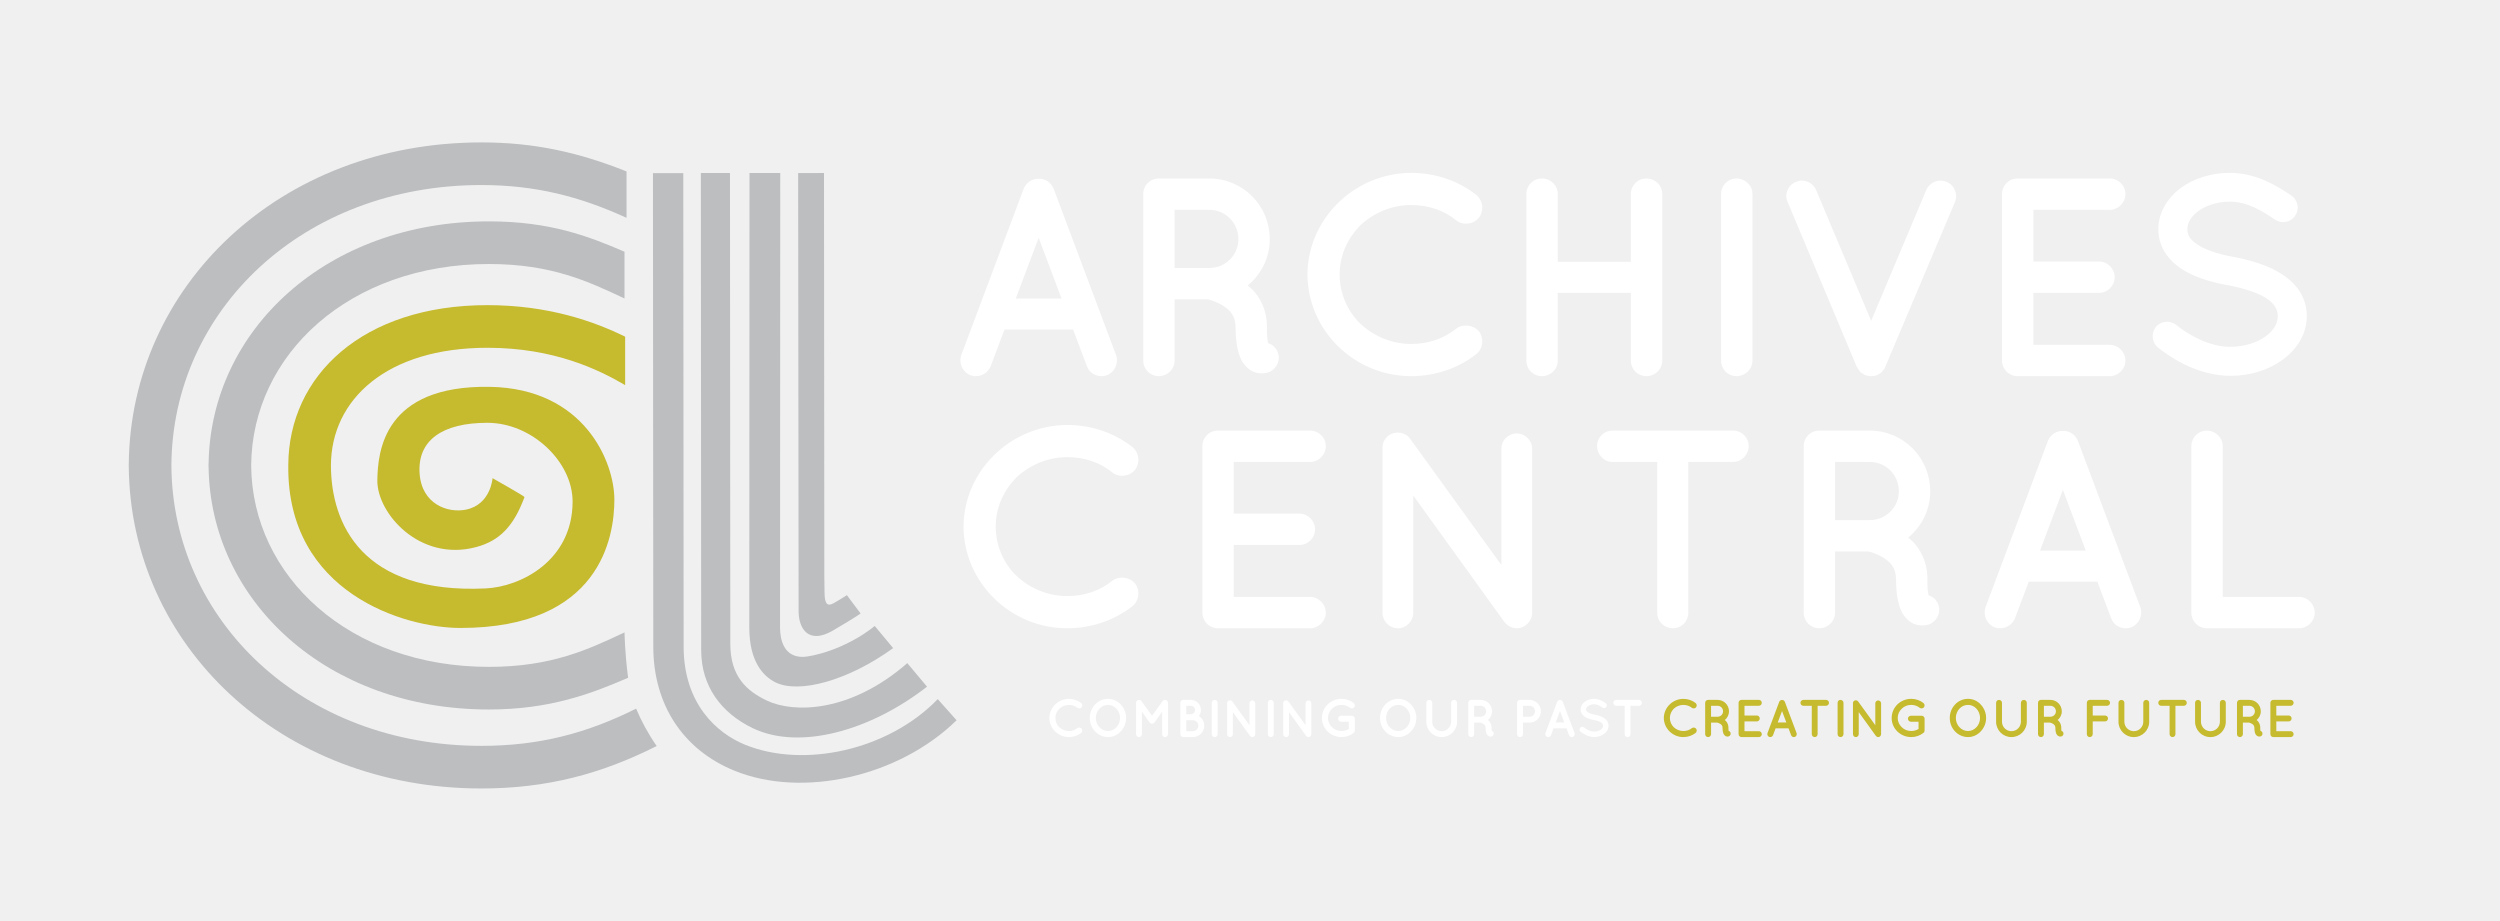
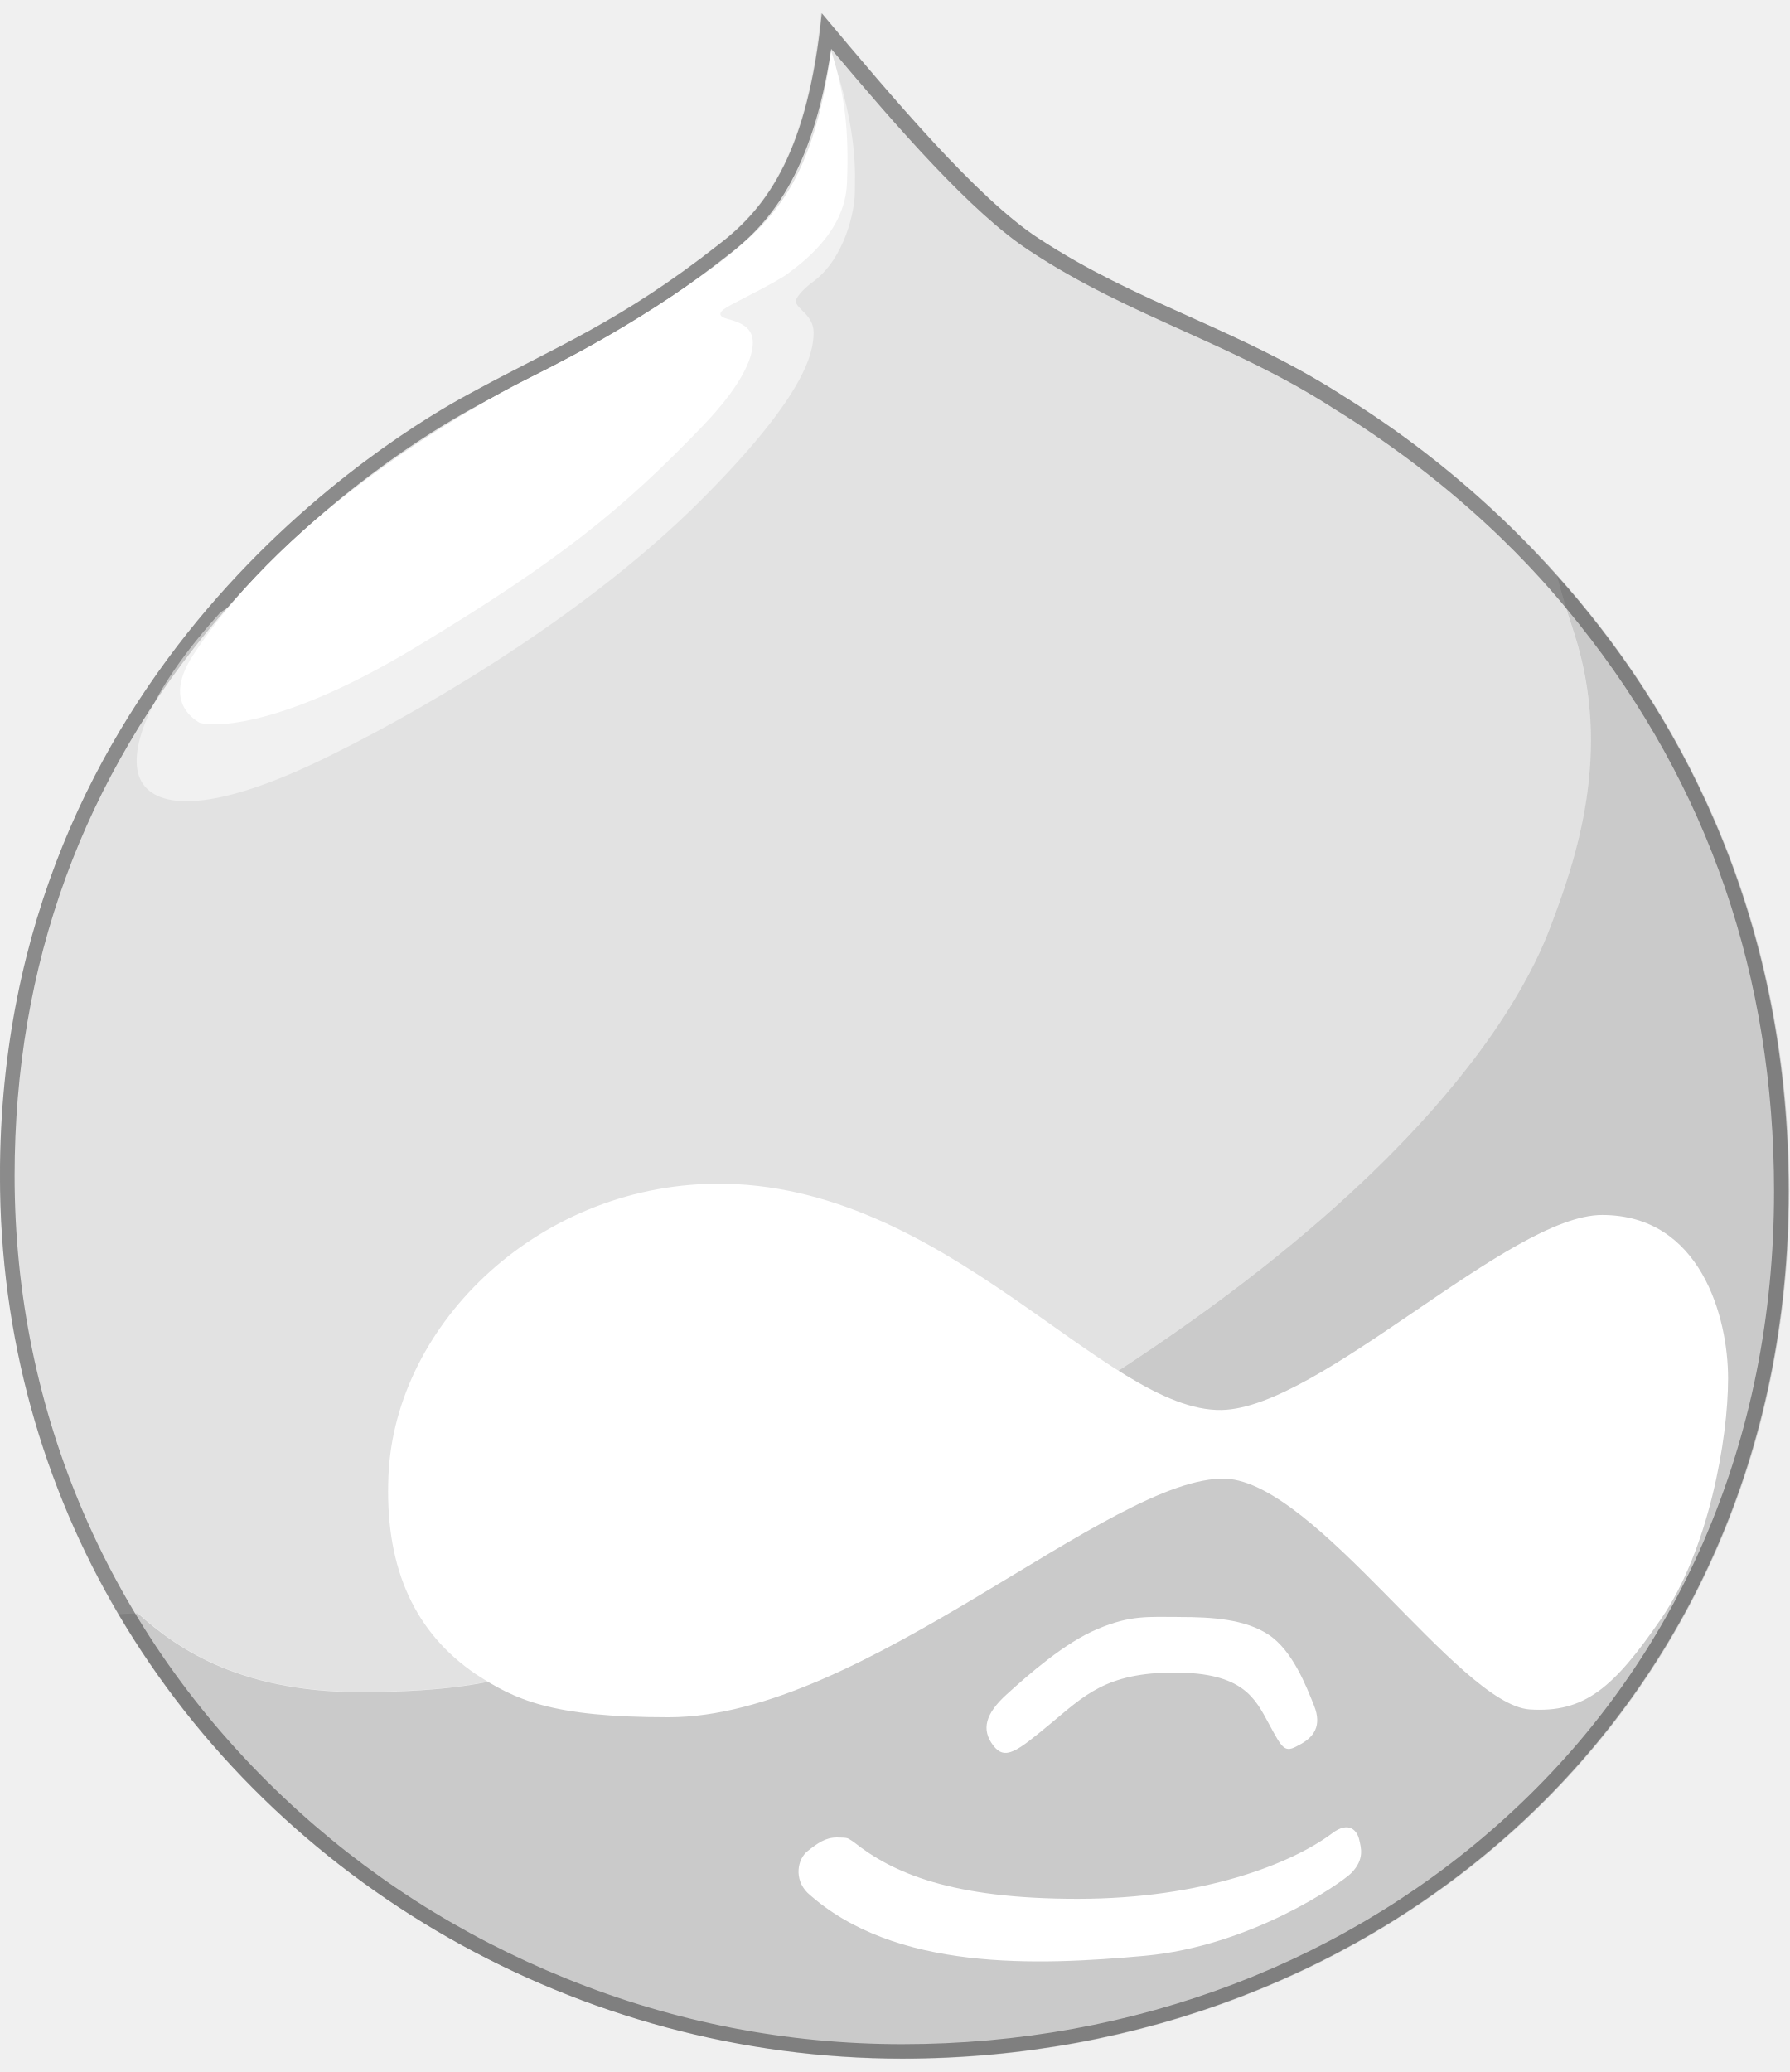
- <svg xmlns="http://www.w3.org/2000/svg" version="1.1" id="Layer_1" x="0px" y="0px" width="505px" height="186px" viewBox="0 0 505 186" enable-background="new 0 0 505 186" xml:space="preserve">
-   <path fill="#BCBEC0" d="M128.494,143.143c-9.995,4.998-19.62,7.518-31.249,7.518c-36.156,0-62.443-25.383-62.622-56.641  c0.179-31.257,26.466-56.641,62.622-56.641c10.812,0,19.851,2.287,29.317,6.623v-9.373c-9.645-3.848-18.616-5.863-29.317-5.863  c-40.8,0-70.887,29.092-71.235,64.968h-0.008c0,0.097,0.003,0.189,0.004,0.285c0,0.095-0.004,0.188-0.004,0.285h0.008  c0.349,35.877,30.436,64.969,71.235,64.969c13.076,0,24.146-2.887,35.404-8.578C130.905,148.184,129.546,145.635,128.494,143.143" />
-   <path fill="#BCBEC0" d="M126.151,127.743c-7.275,3.423-14.716,6.964-27.396,6.964c-28.103,0-47.838-18.229-48.018-40.688  C50.917,71.56,70.654,53.33,98.756,53.33c12.68,0,20.12,3.541,27.396,6.965v-9.448c-7.335-3.157-15.09-6.13-27.396-6.13  c-32.748,0-56.28,21.951-56.623,49.039h-0.017c0,0.088,0.009,0.176,0.009,0.264s-0.009,0.174-0.009,0.263h0.017  c0.343,27.087,23.875,49.038,56.623,49.038c12.377,0,20.769-3.233,28.125-6.411C126.225,132.081,126.151,127.743,126.151,127.743" />
-   <path fill="#FFFFFF" d="M331.654,141.969c0-0.332-0.268-0.59-0.59-0.59h-4.583c-0.333,0-0.59,0.258-0.59,0.59  c0,0.322,0.257,0.602,0.59,0.602h1.696v5.73c0,0.332,0.268,0.59,0.59,0.59c0.333,0,0.59-0.258,0.59-0.59v-5.73h1.707  C331.387,142.568,331.654,142.291,331.654,141.969 M319.271,147.807L319.271,147.807c0.611,0.482,1.588,1.062,2.747,1.073  c0.763,0,1.461-0.228,1.985-0.612c0.535-0.387,0.923-0.977,0.923-1.662c0-0.334-0.098-0.654-0.258-0.912  c-0.245-0.397-0.633-0.676-1.072-0.892c-0.43-0.204-0.935-0.343-1.479-0.45h-0.022c-0.579-0.106-1.062-0.278-1.342-0.473  c-0.141-0.097-0.235-0.193-0.288-0.277c-0.056-0.086-0.075-0.172-0.075-0.302c0-0.226,0.119-0.461,0.407-0.676  c0.29-0.215,0.719-0.364,1.201-0.364c0.653,0,1.181,0.322,1.729,0.687c0.256,0.173,0.6,0.097,0.761-0.16  c0.172-0.247,0.097-0.59-0.149-0.763c-0.548-0.354-1.31-0.857-2.34-0.857c-0.696,0-1.352,0.204-1.855,0.566  c-0.494,0.367-0.857,0.925-0.857,1.567c0,0.322,0.085,0.622,0.245,0.88c0.236,0.375,0.592,0.645,0.999,0.838  c0.406,0.192,0.88,0.321,1.383,0.418h0.022c0.634,0.119,1.159,0.301,1.471,0.506c0.159,0.106,0.257,0.214,0.322,0.32  c0.062,0.107,0.096,0.203,0.096,0.344c0,0.269-0.14,0.537-0.462,0.771c-0.322,0.236-0.805,0.396-1.342,0.396  c-0.762,0.012-1.576-0.438-2.049-0.825c-0.235-0.193-0.59-0.161-0.784,0.075C319.002,147.259,319.035,147.613,319.271,147.807   M314.248,145.939l0.87-2.309l0.868,2.309H314.248z M316.953,148.516c0.088,0.235,0.312,0.375,0.548,0.375  c0.073,0,0.149-0.011,0.203-0.033c0.312-0.117,0.46-0.461,0.355-0.771l-2.373-6.319c-0.097-0.236-0.321-0.388-0.568-0.377  c-0.235-0.011-0.473,0.141-0.567,0.377l-2.373,6.319c-0.107,0.312,0.044,0.653,0.354,0.771c0.065,0.022,0.129,0.033,0.203,0.033  c0.236,0,0.461-0.14,0.559-0.375l0.526-1.396h2.606L316.953,148.516z M307.64,142.568h1.319c0.623,0,1.105,0.496,1.114,1.117  c-0.009,0.602-0.491,1.096-1.114,1.096h-1.319V142.568z M311.267,143.686c0-1.275-1.029-2.307-2.308-2.307h-1.909h-0.013  c-0.321,0-0.59,0.258-0.59,0.59v6.332c0,0.322,0.269,0.59,0.59,0.59c0.333,0,0.603-0.268,0.603-0.59v-2.33h1.319  C310.237,145.971,311.267,144.941,311.267,143.686 M299.099,144.781h-1.319v-2.213h1.319c0.611,0,1.105,0.496,1.105,1.117  C300.204,144.287,299.71,144.781,299.099,144.781 M301.33,147.634c-0.021-0.104-0.054-0.311-0.041-0.633  c0-0.45-0.141-0.847-0.355-1.158c-0.105-0.161-0.233-0.288-0.376-0.397c0.515-0.428,0.839-1.051,0.839-1.76  c0-1.275-1.02-2.307-2.298-2.307h-1.909h-0.012c-0.331,0-0.59,0.258-0.59,0.59v6.332c0,0.322,0.259,0.59,0.59,0.59  c0.333,0,0.602-0.268,0.602-0.59v-2.33h1.268c0.096,0.023,0.375,0.107,0.599,0.258c0.131,0.088,0.259,0.192,0.323,0.312  c0.075,0.118,0.118,0.258,0.129,0.461c0,0.591,0.074,0.979,0.225,1.288c0.088,0.151,0.205,0.29,0.345,0.375  c0.149,0.099,0.312,0.119,0.419,0.119h0.011c0.107,0,0.194-0.021,0.235-0.032c0.311-0.107,0.482-0.439,0.376-0.751  C301.641,147.816,301.503,147.688,301.33,147.634 M294.325,145.789v-3.82c0-0.332-0.26-0.59-0.594-0.59c-0.331,0-0.6,0.258-0.6,0.59  v3.82c0,1.052-0.847,1.91-1.91,1.91c-1.052,0-1.909-0.858-1.909-1.91v-3.82c0-0.332-0.279-0.59-0.601-0.59  c-0.334,0-0.59,0.258-0.59,0.59v3.82c0,1.706,1.371,3.102,3.1,3.102C292.939,148.891,294.325,147.495,294.325,145.789   M284.151,146.895c-0.449,0.482-1.052,0.772-1.693,0.772c-0.688,0-1.288-0.29-1.739-0.772c-0.45-0.461-0.729-1.138-0.729-1.865  c0-0.73,0.279-1.406,0.729-1.881c0.451-0.481,1.052-0.76,1.739-0.76c0.643,0,1.244,0.277,1.693,0.76  c0.44,0.475,0.73,1.149,0.73,1.881C284.882,145.757,284.592,146.434,284.151,146.895 M282.457,141.165  c-1.03,0-1.976,0.438-2.629,1.146c-0.665,0.709-1.062,1.653-1.062,2.717c0,1.062,0.397,2.017,1.062,2.716  c0.653,0.696,1.599,1.147,2.629,1.147c0.984,0,1.931-0.451,2.563-1.147c0.664-0.699,1.084-1.653,1.084-2.716  s-0.42-2.008-1.084-2.717C284.388,141.604,283.442,141.165,282.457,141.165 M270.986,148.891c0.912,0,1.761-0.312,2.438-0.836  c0.104-0.076,0.171-0.162,0.203-0.258v-0.012c0.012-0.021,0.012-0.032,0.021-0.055c0.013-0.063,0.034-0.106,0.034-0.182v-2.372  c0-0.343-0.281-0.601-0.624-0.601h-0.009h-0.012h-2.113c-0.334,0-0.613,0.258-0.613,0.601c0,0.333,0.279,0.611,0.613,0.611h1.535  v1.47c-0.431,0.247-0.937,0.408-1.473,0.408c-0.771,0-1.447-0.29-1.931-0.782c-0.505-0.483-0.806-1.138-0.806-1.847  c0-0.73,0.301-1.385,0.806-1.866c0.482-0.494,1.159-0.782,1.931-0.782c0.645,0,1.233,0.223,1.695,0.578  c0.269,0.215,0.665,0.16,0.869-0.097c0.204-0.269,0.161-0.665-0.117-0.869c-0.667-0.526-1.535-0.837-2.447-0.837  c-2.178,0-3.959,1.716-3.959,3.873C267.027,147.184,268.809,148.891,270.986,148.891 M260.375,143.848l3.433,4.764  c0.011,0.021,0.033,0.043,0.054,0.064c0.107,0.129,0.269,0.215,0.44,0.215c0.321,0,0.59-0.268,0.59-0.59v-6.234  c0-0.312-0.269-0.58-0.59-0.58s-0.579,0.27-0.579,0.58v4.42l-3.467-4.795c-0.184-0.258-0.547-0.312-0.815-0.129  c-0.16,0.117-0.247,0.312-0.234,0.492v0.012v6.234c0,0.322,0.257,0.59,0.59,0.59c0.311,0,0.58-0.268,0.58-0.59L260.375,143.848  L260.375,143.848z M256.104,148.301L256.104,148.301c0,0.332,0.257,0.59,0.59,0.59c0.321,0,0.604-0.258,0.604-0.59v-6.332  c0-0.332-0.281-0.59-0.604-0.59c-0.333,0-0.59,0.258-0.59,0.59V148.301z M249.043,143.848l3.434,4.764  c0.012,0.021,0.031,0.043,0.056,0.064c0.105,0.129,0.268,0.215,0.438,0.215c0.322,0,0.59-0.268,0.59-0.59v-6.234  c0-0.312-0.268-0.58-0.59-0.58s-0.58,0.27-0.58,0.58v4.42l-3.465-4.795c-0.183-0.258-0.549-0.312-0.816-0.129  c-0.159,0.117-0.246,0.312-0.235,0.492v0.012v6.234c0,0.322,0.258,0.59,0.592,0.59c0.311,0,0.578-0.268,0.578-0.59L249.043,143.848  L249.043,143.848z M244.771,148.301L244.771,148.301c0,0.332,0.259,0.59,0.59,0.59c0.322,0,0.604-0.258,0.604-0.59v-6.332  c0-0.332-0.281-0.59-0.604-0.59c-0.331,0-0.59,0.258-0.59,0.59V148.301z M239.623,145.479h1.341c0.61,0.011,1.104,0.492,1.104,1.105  c0,0.623-0.493,1.104-1.104,1.115h-1.341V145.479z M239.623,142.568h0.922c0.473,0,0.849,0.377,0.849,0.85s-0.376,0.869-0.849,0.869  h-0.922V142.568z M239.021,148.891c0.013,0,0.013-0.011,0.032-0.011c0,0,0,0.011,0.011,0.011h1.899c1.267,0,2.296-1.029,2.296-2.307  c0-0.816-0.439-1.535-1.083-1.941c0.257-0.345,0.407-0.764,0.407-1.225c0-1.127-0.912-2.039-2.039-2.039h-1.48h-0.011h-0.032  c-0.321,0-0.591,0.258-0.591,0.59v6.332C238.431,148.623,238.699,148.891,239.021,148.891 M235.34,141.379L235.34,141.379h-0.01  c-0.193,0-0.364,0.086-0.482,0.247l-2.135,2.962l-2.136-2.962c-0.106-0.161-0.301-0.247-0.473-0.247h-0.033  c-0.321,0-0.59,0.27-0.59,0.59v6.332c0,0.322,0.269,0.59,0.59,0.59c0.334,0,0.603-0.268,0.603-0.59v-4.519l1.535,2.146  c0.117,0.161,0.299,0.247,0.493,0.247h0.012h0.01c0.193,0,0.364-0.086,0.482-0.247l1.545-2.146v4.519c0,0.322,0.257,0.59,0.589,0.59  c0.322,0,0.603-0.268,0.603-0.59v-6.332C235.942,141.646,235.662,141.391,235.34,141.379 M225.523,146.895  c-0.451,0.482-1.052,0.772-1.695,0.772c-0.687,0-1.287-0.29-1.738-0.772c-0.45-0.461-0.729-1.138-0.729-1.865  c0-0.73,0.279-1.406,0.729-1.881c0.451-0.481,1.052-0.76,1.738-0.76c0.644,0,1.245,0.277,1.695,0.76  c0.44,0.475,0.729,1.149,0.729,1.881C226.253,145.757,225.964,146.434,225.523,146.895 M223.827,141.165  c-1.03,0-1.975,0.438-2.628,1.146c-0.666,0.709-1.062,1.653-1.062,2.717c0,1.062,0.396,2.017,1.062,2.716  c0.654,0.696,1.599,1.147,2.628,1.147c0.987,0,1.932-0.451,2.564-1.147c0.666-0.699,1.084-1.653,1.084-2.716  s-0.418-2.008-1.084-2.717C225.759,141.604,224.815,141.165,223.827,141.165 M215.909,148.891c0.943,0,1.802-0.312,2.479-0.836  c0.258-0.203,0.3-0.591,0.107-0.859c-0.215-0.258-0.611-0.301-0.858-0.117c-0.482,0.387-1.062,0.59-1.727,0.59  c-0.74,0-1.428-0.301-1.933-0.771c-0.481-0.475-0.783-1.139-0.783-1.866c0-0.73,0.302-1.374,0.783-1.867  c0.505-0.474,1.192-0.772,1.933-0.772c0.666,0,1.255,0.203,1.727,0.59c0.248,0.193,0.644,0.149,0.858-0.119  c0.192-0.268,0.15-0.644-0.107-0.856c-0.676-0.526-1.535-0.837-2.479-0.837c-2.146,0.011-3.928,1.738-3.938,3.863  C211.982,147.163,213.763,148.891,215.909,148.891" />
-   <path fill="#C6BA2F" d="M459.214,148.891l0.009-0.011c0,0,0,0.011,0.021,0.011h3.478c0.312,0,0.59-0.268,0.59-0.59  c0-0.334-0.277-0.602-0.59-0.602h-2.907v-1.975h2.5c0.322,0,0.59-0.269,0.59-0.602c0-0.312-0.268-0.59-0.59-0.59h-2.5v-1.965h2.907  c0.312,0,0.59-0.269,0.59-0.602c0-0.332-0.277-0.59-0.59-0.59h-3.478h-0.021h-0.009c-0.334,0-0.594,0.258-0.594,0.59v6.332  C458.62,148.623,458.88,148.891,459.214,148.891 M454.383,144.781h-1.319v-2.213h1.319c0.612,0,1.105,0.496,1.105,1.117  C455.489,144.287,454.995,144.781,454.383,144.781 M456.615,147.634c-0.021-0.104-0.054-0.311-0.042-0.633  c0-0.45-0.14-0.847-0.354-1.158c-0.107-0.161-0.236-0.288-0.375-0.397c0.515-0.428,0.837-1.051,0.837-1.76  c0-1.275-1.021-2.307-2.298-2.307h-1.909h-0.01c-0.334,0-0.592,0.258-0.592,0.59v6.332c0,0.322,0.258,0.59,0.592,0.59  c0.332,0,0.6-0.268,0.6-0.59v-2.33h1.267c0.098,0.023,0.375,0.107,0.603,0.258c0.128,0.088,0.257,0.192,0.321,0.312  c0.074,0.118,0.116,0.258,0.129,0.461c0,0.591,0.074,0.979,0.225,1.288c0.087,0.151,0.205,0.29,0.345,0.375  c0.148,0.099,0.312,0.119,0.417,0.119h0.012c0.106,0,0.193-0.021,0.235-0.032c0.312-0.107,0.483-0.439,0.376-0.751  C456.928,147.816,456.787,147.688,456.615,147.634 M449.609,145.789v-3.82c0-0.332-0.259-0.59-0.59-0.59  c-0.334,0-0.602,0.258-0.602,0.59v3.82c0,1.052-0.849,1.91-1.91,1.91c-1.05,0-1.91-0.858-1.91-1.91v-3.82  c0-0.332-0.278-0.59-0.602-0.59c-0.332,0-0.59,0.258-0.59,0.59v3.82c0,1.706,1.374,3.102,3.102,3.102  C448.225,148.891,449.609,147.495,449.609,145.789 M441.733,141.969c0-0.332-0.268-0.59-0.591-0.59h-4.582  c-0.332,0-0.59,0.258-0.59,0.59c0,0.322,0.258,0.602,0.59,0.602h1.697v5.73c0,0.332,0.267,0.59,0.59,0.59  c0.332,0,0.59-0.258,0.59-0.59v-5.73h1.705C441.466,142.568,441.733,142.291,441.733,141.969 M434.137,145.789v-3.82  c0-0.332-0.258-0.59-0.591-0.59s-0.602,0.258-0.602,0.59v3.82c0,1.052-0.848,1.91-1.911,1.91c-1.051,0-1.909-0.858-1.909-1.91v-3.82  c0-0.332-0.277-0.59-0.602-0.59c-0.331,0-0.59,0.258-0.59,0.59v3.82c0,1.706,1.373,3.102,3.101,3.102  C432.752,148.891,434.137,147.495,434.137,145.789 M422.13,148.891c0.332,0,0.601-0.268,0.601-0.59v-2.574h2.499  c0.322,0,0.591-0.27,0.591-0.603c0-0.312-0.269-0.59-0.591-0.59h-2.499v-1.966h2.907c0.312,0,0.591-0.268,0.591-0.601  c0-0.321-0.279-0.59-0.591-0.59h-3.478h-0.021h-0.011c-0.332,0-0.59,0.269-0.59,0.59v6.332  C421.539,148.623,421.798,148.891,422.13,148.891 M414.189,144.781h-1.32v-2.213h1.32c0.611,0,1.105,0.496,1.105,1.117  C415.295,144.287,414.801,144.781,414.189,144.781 M416.421,147.634c-0.021-0.104-0.055-0.311-0.044-0.633  c0-0.45-0.14-0.847-0.354-1.158c-0.108-0.161-0.237-0.288-0.376-0.397c0.516-0.428,0.836-1.051,0.836-1.76  c0-1.275-1.02-2.307-2.295-2.307h-1.91h-0.012c-0.332,0-0.59,0.258-0.59,0.59v6.332c0,0.322,0.258,0.59,0.59,0.59  c0.334,0,0.602-0.268,0.602-0.59v-2.33h1.267c0.097,0.023,0.376,0.107,0.602,0.258c0.129,0.088,0.258,0.192,0.322,0.312  c0.075,0.118,0.118,0.258,0.129,0.461c0,0.591,0.074,0.979,0.226,1.288c0.085,0.151,0.203,0.29,0.344,0.375  c0.149,0.099,0.312,0.119,0.418,0.119h0.011c0.107,0,0.191-0.021,0.236-0.032c0.311-0.107,0.482-0.439,0.376-0.751  C416.731,147.816,416.593,147.688,416.421,147.634 M409.413,145.789v-3.82c0-0.332-0.258-0.59-0.59-0.59s-0.601,0.258-0.601,0.59  v3.82c0,1.052-0.851,1.91-1.91,1.91c-1.053,0-1.911-0.858-1.911-1.91v-3.82c0-0.332-0.277-0.59-0.599-0.59  c-0.334,0-0.591,0.258-0.591,0.59v3.82c0,1.706,1.372,3.102,3.101,3.102C408.03,148.891,409.413,147.495,409.413,145.789   M399.241,146.895c-0.45,0.482-1.052,0.772-1.694,0.772c-0.688,0-1.288-0.29-1.738-0.772c-0.451-0.461-0.729-1.138-0.729-1.865  c0-0.73,0.278-1.406,0.729-1.881c0.45-0.481,1.052-0.76,1.738-0.76c0.644,0,1.244,0.277,1.694,0.76  c0.44,0.475,0.729,1.149,0.729,1.881C399.972,145.757,399.683,146.434,399.241,146.895 M397.547,141.165  c-1.03,0-1.975,0.438-2.629,1.146c-0.666,0.709-1.062,1.653-1.062,2.717c0,1.062,0.396,2.017,1.062,2.716  c0.654,0.696,1.599,1.147,2.629,1.147c0.986,0,1.931-0.451,2.563-1.147c0.665-0.699,1.084-1.653,1.084-2.716  s-0.419-2.008-1.084-2.717C399.478,141.604,398.533,141.165,397.547,141.165 M386.075,148.891c0.912,0,1.762-0.312,2.438-0.836  c0.106-0.076,0.172-0.162,0.203-0.258v-0.012c0.011-0.021,0.011-0.032,0.021-0.055c0.012-0.063,0.032-0.106,0.032-0.182v-2.372  c0-0.343-0.279-0.601-0.622-0.601h-0.011h-0.011h-2.113c-0.333,0-0.612,0.258-0.612,0.601c0,0.333,0.279,0.611,0.612,0.611h1.534  v1.47c-0.432,0.247-0.935,0.408-1.472,0.408c-0.771,0-1.447-0.29-1.932-0.782c-0.504-0.483-0.804-1.138-0.804-1.847  c0-0.73,0.3-1.385,0.804-1.866c0.483-0.494,1.159-0.782,1.932-0.782c0.645,0,1.233,0.223,1.696,0.578  c0.268,0.215,0.665,0.16,0.869-0.097c0.203-0.269,0.161-0.665-0.119-0.869c-0.665-0.526-1.534-0.837-2.446-0.837  c-2.179,0-3.959,1.716-3.959,3.873C382.116,147.184,383.897,148.891,386.075,148.891 M375.464,143.848l3.434,4.764  c0.012,0.021,0.032,0.043,0.054,0.064c0.107,0.129,0.27,0.215,0.44,0.215c0.322,0,0.59-0.268,0.59-0.59v-6.234  c0-0.312-0.268-0.58-0.59-0.58s-0.579,0.27-0.579,0.58v4.42l-3.467-4.795c-0.184-0.258-0.547-0.312-0.814-0.129  c-0.161,0.117-0.247,0.312-0.234,0.492v0.012v6.234c0,0.322,0.256,0.59,0.59,0.59c0.311,0,0.578-0.268,0.578-0.59L375.464,143.848  L375.464,143.848z M371.194,148.301L371.194,148.301c0,0.332,0.257,0.59,0.59,0.59c0.321,0,0.602-0.258,0.602-0.59v-6.332  c0-0.332-0.279-0.59-0.602-0.59c-0.333,0-0.59,0.258-0.59,0.59V148.301z M369.455,141.969c0-0.332-0.268-0.59-0.59-0.59h-4.583  c-0.332,0-0.59,0.258-0.59,0.59c0,0.322,0.258,0.602,0.59,0.602h1.696v5.73c0,0.332,0.269,0.59,0.59,0.59  c0.333,0,0.59-0.258,0.59-0.59v-5.73h1.707C369.188,142.568,369.455,142.291,369.455,141.969 M359.102,145.939l0.869-2.309  l0.868,2.309H359.102z M361.805,148.516c0.086,0.235,0.312,0.375,0.548,0.375c0.074,0,0.151-0.011,0.204-0.033  c0.311-0.117,0.461-0.461,0.354-0.771l-2.371-6.319c-0.096-0.236-0.32-0.388-0.567-0.377c-0.235-0.011-0.474,0.141-0.569,0.377  l-2.371,6.319c-0.106,0.312,0.042,0.653,0.354,0.771c0.063,0.022,0.128,0.033,0.203,0.033c0.235,0,0.461-0.14,0.559-0.375  l0.525-1.396h2.607L361.805,148.516z M351.782,148.891l0.012-0.011c0,0,0,0.011,0.021,0.011h3.479c0.31,0,0.59-0.268,0.59-0.59  c0-0.334-0.28-0.602-0.59-0.602h-2.909v-1.975h2.5c0.321,0,0.59-0.269,0.59-0.602c0-0.312-0.269-0.59-0.59-0.59h-2.5v-1.965h2.909  c0.31,0,0.59-0.269,0.59-0.602c0-0.332-0.28-0.59-0.59-0.59h-3.479h-0.021h-0.012c-0.332,0-0.59,0.258-0.59,0.59v6.332  C351.193,148.623,351.45,148.891,351.782,148.891 M346.954,144.781h-1.32v-2.213h1.32c0.61,0,1.104,0.496,1.104,1.117  C348.06,144.287,347.565,144.781,346.954,144.781 M349.187,147.634c-0.021-0.104-0.053-0.311-0.043-0.633  c0-0.45-0.139-0.847-0.354-1.158c-0.105-0.161-0.234-0.288-0.375-0.397c0.517-0.428,0.839-1.051,0.839-1.76  c0-1.275-1.021-2.307-2.298-2.307h-1.91h-0.01c-0.334,0-0.592,0.258-0.592,0.59v6.332c0,0.322,0.258,0.59,0.592,0.59  c0.331,0,0.6-0.268,0.6-0.59v-2.33h1.267c0.1,0.023,0.377,0.107,0.603,0.258c0.128,0.088,0.257,0.192,0.321,0.312  c0.075,0.118,0.117,0.258,0.128,0.461c0,0.591,0.076,0.979,0.228,1.288c0.084,0.151,0.203,0.29,0.343,0.375  c0.15,0.099,0.311,0.119,0.418,0.119h0.012c0.107,0,0.192-0.021,0.235-0.032c0.311-0.107,0.482-0.439,0.375-0.751  C349.496,147.816,349.358,147.688,349.187,147.634 M340.033,148.891c0.944,0,1.804-0.312,2.479-0.836  c0.257-0.203,0.299-0.591,0.104-0.859c-0.214-0.258-0.61-0.301-0.857-0.117c-0.482,0.387-1.062,0.59-1.728,0.59  c-0.739,0-1.428-0.301-1.933-0.771c-0.48-0.475-0.782-1.139-0.782-1.866c0-0.73,0.302-1.374,0.782-1.867  c0.505-0.474,1.191-0.772,1.933-0.772c0.666,0,1.256,0.203,1.728,0.59c0.247,0.193,0.645,0.149,0.857-0.119  c0.193-0.268,0.151-0.644-0.104-0.856c-0.677-0.526-1.535-0.837-2.479-0.837c-2.146,0.011-3.927,1.738-3.938,3.863  C336.107,147.163,337.889,148.891,340.033,148.891" />
-   <path fill="#C6BA2F" d="M66.846,94.021c0.045-13.333,11.274-23.77,31.614-23.77c13.536,0,22.614,4.485,27.82,7.544v-9.785  c-6.206-3.061-15.483-6.372-27.82-6.372c-25.147,0-40.145,14.188-40.227,32.325H58.23c0,0.021,0.001,0.038,0.001,0.058  c0,0.019-0.001,0.037-0.001,0.057h0.003c-0.251,25.688,23.481,32.77,34.765,32.77c28.301,0,31.104-18.396,31.104-25.918  c0-7.627-6.055-22.454-25.129-22.788c-21.503-0.374-22.653,13.084-22.751,18.84c-0.114,6.688,8.557,16.554,19.917,13.539  c4.808-1.275,7.626-4.229,9.812-10.115c0.054-0.147-6.455-3.816-6.455-3.816s-0.35,5.299-5.32,6.346  c-3.693,0.777-9.006-1.066-9.419-7.326c-0.444-6.736,4.688-10.204,13.693-10.204c9.005,0,17.214,7.888,17.214,15.895  c0,11.972-10.5,17.23-17.562,17.562C73.081,120.036,66.887,105.777,66.846,94.021" />
-   <path fill="#BCBEC0" d="M176.699,126.449c-5.867,4.699-12.687,6.24-14.584,6.24c-3.729,0-4.547-3.371-4.547-5.955l0.041-91.783  h-6.211l-0.041,91.783c0,6.969,2.847,9.871,5.234,11.076c4.717,2.387,14.649-0.254,23.828-6.891L176.699,126.449z" />
-   <path fill="#BCBEC0" d="M183.277,133.951c-11.426,9.955-22.863,10.195-28.391,7.555c-4.027-1.925-7.364-4.828-7.364-11.464  l-0.067-95.091h-5.882l0.068,96.402c0,7.25,4.042,12.689,10.445,15.75c9.395,4.491,23.632,0.58,35.173-8.393L183.277,133.951z" />
-   <path fill="#BCBEC0" d="M189.424,141.223c-10.042,10.387-27.138,14.024-38.938,9.205c-5.633-2.302-12.393-8.22-12.393-19.83  l-0.068-95.623h-6.129l0.068,95.623c0,11.686,5.965,20.823,16.366,25.072c13.772,5.627,33.218,1.25,44.902-10.177L189.424,141.223z" />
-   <path fill="#BCBEC0" d="M161.318,123.464c0,3.503,1.993,6.802,6.948,3.894c4.997-2.935,5.572-3.438,5.572-3.438l-2.766-3.7  c0,0-1.713,1.104-2.741,1.658c-1.274,0.687-1.776,0.019-1.776-2.343c0-0.846-0.04-1.715-0.04-3.078  c0-6.199-0.068-81.506-0.068-81.506l-5.221,0.01L161.318,123.464z" />
-   <path fill="#FFFFFF" d="M435.924,70.221L435.924,70.221c3.251,2.566,8.439,5.647,14.602,5.703c4.049,0,7.757-1.197,10.552-3.25  c2.853-2.054,4.904-5.19,4.904-8.84c0-1.769-0.514-3.479-1.367-4.849c-1.312-2.11-3.366-3.594-5.705-4.734  c-2.279-1.082-4.962-1.824-7.871-2.395h-0.113c-3.08-0.571-5.647-1.483-7.13-2.511c-0.74-0.513-1.255-1.025-1.538-1.482  c-0.287-0.456-0.401-0.912-0.401-1.597c0-1.198,0.629-2.453,2.168-3.594c1.54-1.141,3.821-1.938,6.389-1.938  c3.48,0,6.274,1.71,9.184,3.651c1.369,0.911,3.193,0.512,4.051-0.854c0.912-1.313,0.514-3.139-0.798-4.05  c-2.909-1.883-6.959-4.563-12.437-4.563c-3.708,0-7.187,1.084-9.866,3.023c-2.624,1.939-4.563,4.906-4.563,8.328  c0,1.711,0.457,3.307,1.312,4.678c1.255,1.995,3.139,3.422,5.306,4.448s4.678,1.712,7.357,2.225h0.114  c3.364,0.627,6.16,1.597,7.813,2.682c0.854,0.57,1.37,1.14,1.711,1.71c0.344,0.571,0.514,1.083,0.514,1.826  c0,1.425-0.741,2.852-2.453,4.106c-1.71,1.255-4.276,2.11-7.129,2.11c-4.049,0.058-8.385-2.338-10.895-4.391  c-1.255-1.027-3.138-0.855-4.164,0.399C434.497,67.312,434.668,69.194,435.924,70.221 M407.549,75.981l0.059-0.057  c0,0,0,0.057,0.114,0.057H426.2c1.653,0,3.138-1.424,3.138-3.137c0-1.768-1.483-3.193-3.138-3.193h-15.457V59.155h13.288  c1.713,0,3.14-1.424,3.14-3.194c0-1.653-1.427-3.137-3.14-3.137h-13.288V42.386H426.2c1.653,0,3.138-1.426,3.138-3.194  s-1.483-3.135-3.138-3.135h-18.479h-0.114h-0.059c-1.768,0-3.138,1.367-3.138,3.135v33.652  C404.411,74.557,405.781,75.981,407.549,75.981 M376.207,75.412c0.172,0.113,0.399,0.286,0.516,0.342h0.055c0,0,0.06,0,0.06,0.057  c0.112,0,0.342,0.058,0.456,0.114h0.112c0.171,0.057,0.399,0.057,0.569,0.057c0.173,0,0.344,0,0.572-0.057h0.114  c0.17-0.056,0.284-0.114,0.455-0.114c0.058-0.057,0.058-0.057,0.114-0.057c0.171-0.056,0.342-0.229,0.456-0.285l0.113-0.057  c0.114-0.114,0.229-0.172,0.344-0.286c0.056-0.057,0.056-0.057,0.114-0.17c0.056-0.115,0.227-0.229,0.285-0.343  c0.056,0,0.056,0,0.056-0.057c0.115-0.115,0.171-0.342,0.228-0.457l14.089-33.312c0.63-1.541-0.112-3.422-1.709-4.048  c-1.543-0.684-3.424,0.058-4.106,1.653l-11.125,26.409l-11.121-26.409c-0.684-1.596-2.511-2.337-4.05-1.653  c-1.653,0.626-2.396,2.507-1.709,4.048L375.068,74.1c0.113,0.115,0.228,0.342,0.285,0.457c0,0.057,0.057,0.057,0.057,0.057  c0.058,0.114,0.171,0.228,0.284,0.343c0,0.113,0.059,0.113,0.059,0.17c0.171,0.113,0.284,0.172,0.398,0.286L376.207,75.412  L376.207,75.412z M347.662,72.844L347.662,72.844c0,1.769,1.368,3.137,3.138,3.137c1.711,0,3.192-1.368,3.192-3.137V39.192  c0-1.768-1.481-3.135-3.192-3.135c-1.77,0-3.138,1.367-3.138,3.135V72.844z M311.474,75.981c1.768,0,3.192-1.368,3.192-3.137V59.155  h14.774v13.688c0,1.769,1.368,3.137,3.137,3.137s3.194-1.368,3.194-3.137V39.192c0-1.768-1.427-3.135-3.194-3.135  c-1.769,0-3.137,1.367-3.137,3.135v13.689h-14.774V39.192c0-1.768-1.426-3.135-3.192-3.135c-1.768,0-3.137,1.367-3.137,3.135v33.652  C308.337,74.613,309.705,75.981,311.474,75.981 M285.039,75.981c5.018,0,9.582-1.653,13.174-4.447  c1.371-1.084,1.598-3.139,0.572-4.564c-1.142-1.369-3.252-1.598-4.563-0.628c-2.568,2.054-5.646,3.138-9.183,3.138  c-3.938,0-7.588-1.596-10.269-4.107c-2.566-2.51-4.164-6.046-4.164-9.924c0-3.879,1.598-7.301,4.164-9.925  c2.681-2.509,6.33-4.107,10.269-4.107c3.535,0,6.672,1.084,9.183,3.138c1.312,1.026,3.423,0.799,4.563-0.626  c1.024-1.427,0.799-3.423-0.572-4.562c-3.592-2.796-8.156-4.45-13.174-4.45c-11.408,0.057-20.877,9.24-20.936,20.534  C264.162,66.798,273.631,75.981,285.039,75.981 M244.286,54.136h-7.017v-11.75h7.017c3.25,0,5.875,2.625,5.875,5.933  C250.161,51.512,247.537,54.136,244.286,54.136 M256.151,69.308c-0.114-0.57-0.284-1.654-0.229-3.365  c0-2.395-0.742-4.506-1.881-6.161c-0.571-0.855-1.255-1.539-1.998-2.109c2.736-2.283,4.45-5.591,4.45-9.354  c0-6.789-5.42-12.262-12.206-12.262h-10.153h-0.057c-1.769,0-3.138,1.367-3.138,3.135v33.652c0,1.712,1.37,3.137,3.138,3.137  c1.769,0,3.193-1.424,3.193-3.137V60.468H244c0.514,0.114,1.996,0.571,3.194,1.369c0.684,0.456,1.368,1.025,1.709,1.654  c0.4,0.628,0.63,1.37,0.687,2.453c0,3.137,0.398,5.191,1.197,6.844c0.456,0.798,1.083,1.541,1.824,1.996  c0.799,0.515,1.653,0.628,2.225,0.628h0.057c0.57,0,1.026-0.114,1.256-0.172c1.652-0.569,2.565-2.338,1.995-3.991  C257.803,70.277,257.062,69.593,256.151,69.308 M205.187,60.297l4.622-12.264l4.62,12.264H205.187z M219.562,73.986  c0.456,1.254,1.653,1.995,2.908,1.995c0.4,0,0.799-0.057,1.084-0.17c1.654-0.627,2.454-2.453,1.881-4.106l-12.604-33.597  c-0.514-1.255-1.711-2.051-3.022-1.995c-1.256-0.056-2.51,0.74-3.022,1.995L194.18,71.705c-0.57,1.653,0.229,3.479,1.883,4.106  c0.342,0.114,0.685,0.17,1.083,0.17c1.255,0,2.453-0.741,2.966-1.995l2.795-7.416h13.86L219.562,73.986z" />
-   <path fill="#FFFFFF" d="M445.791,126.909h0.058h0.113h18.48c1.654,0,3.137-1.425,3.137-3.138c0-1.768-1.481-3.194-3.137-3.194  h-15.456V90.12c0-1.711-1.428-3.137-3.195-3.137c-1.77,0-3.137,1.425-3.137,3.137v33.651  C442.655,125.484,444.022,126.909,445.791,126.909 M412.089,111.225l4.618-12.264l4.62,12.264H412.089z M426.461,124.913  c0.455,1.255,1.655,1.996,2.909,1.996c0.399,0,0.799-0.058,1.083-0.171c1.656-0.629,2.454-2.452,1.884-4.106l-12.605-33.597  c-0.513-1.254-1.711-2.052-3.022-1.995c-1.255-0.057-2.51,0.741-3.023,1.995l-12.604,33.597c-0.569,1.654,0.229,3.479,1.883,4.106  c0.341,0.113,0.684,0.171,1.083,0.171c1.256,0,2.451-0.741,2.965-1.996l2.796-7.415h13.86L426.461,124.913z M377.7,105.062h-7.017  V93.314h7.017c3.252,0,5.874,2.624,5.874,5.931C383.574,102.439,380.952,105.062,377.7,105.062 M389.565,120.236  c-0.115-0.57-0.285-1.654-0.229-3.365c0-2.396-0.741-4.506-1.885-6.16c-0.567-0.855-1.253-1.541-1.994-2.111  c2.738-2.281,4.448-5.589,4.448-9.354c0-6.788-5.419-12.262-12.206-12.262h-10.152h-0.057c-1.77,0-3.139,1.368-3.139,3.137v33.65  c0,1.713,1.369,3.139,3.139,3.139c1.768,0,3.192-1.426,3.192-3.139v-12.375h6.73c0.514,0.112,1.995,0.568,3.193,1.367  c0.687,0.457,1.37,1.026,1.711,1.655c0.4,0.627,0.628,1.368,0.686,2.452c0,3.137,0.398,5.189,1.196,6.844  c0.458,0.801,1.086,1.541,1.826,1.997c0.798,0.515,1.655,0.627,2.225,0.627h0.059c0.57,0,1.025-0.112,1.255-0.171  c1.654-0.57,2.566-2.339,1.996-3.992C391.22,121.206,390.478,120.52,389.565,120.236 M353.238,90.12  c0-1.769-1.426-3.137-3.137-3.137h-24.357c-1.768,0-3.135,1.368-3.135,3.137c0,1.711,1.367,3.194,3.135,3.194h9.015v30.458  c0,1.771,1.426,3.138,3.137,3.138c1.769,0,3.138-1.367,3.138-3.138V93.314h9.069C351.812,93.314,353.238,91.831,353.238,90.12   M285.484,100.102l18.252,25.325c0.058,0.115,0.172,0.229,0.285,0.343c0.57,0.685,1.425,1.141,2.339,1.141  c1.71,0,3.137-1.426,3.137-3.139V90.633c0-1.654-1.427-3.08-3.137-3.08c-1.712,0-3.081,1.426-3.081,3.08v23.501l-18.424-25.497  c-0.97-1.37-2.907-1.653-4.334-0.685c-0.854,0.627-1.312,1.654-1.255,2.624v0.057v33.139c0,1.713,1.368,3.139,3.137,3.139  c1.653,0,3.081-1.426,3.081-3.139V100.102L285.484,100.102z M246.021,126.909l0.059-0.058c0,0,0,0.058,0.113,0.058h18.481  c1.653,0,3.137-1.425,3.137-3.138c0-1.768-1.482-3.194-3.137-3.194h-15.459v-10.495h13.291c1.712,0,3.138-1.424,3.138-3.193  c0-1.654-1.426-3.136-3.138-3.136h-13.291V93.314h15.459c1.653,0,3.137-1.426,3.137-3.194c0-1.769-1.482-3.137-3.137-3.137h-18.481  h-0.113h-0.059c-1.768,0-3.137,1.368-3.137,3.137v33.651C242.884,125.484,244.252,126.909,246.021,126.909 M215.568,126.909  c5.021,0,9.583-1.653,13.177-4.449c1.368-1.082,1.598-3.137,0.569-4.562c-1.141-1.368-3.25-1.599-4.562-0.627  c-2.567,2.053-5.646,3.137-9.185,3.137c-3.936,0-7.586-1.598-10.266-4.107c-2.567-2.51-4.165-6.046-4.165-9.924  c0-3.88,1.597-7.302,4.165-9.926c2.68-2.51,6.33-4.106,10.266-4.106c3.538,0,6.674,1.084,9.185,3.136  c1.312,1.027,3.422,0.8,4.562-0.625c1.028-1.426,0.799-3.422-0.569-4.562c-3.594-2.796-8.156-4.45-13.177-4.45  c-11.407,0.057-20.876,9.239-20.933,20.534C194.692,117.729,204.161,126.909,215.568,126.909" />
+ <svg xmlns="http://www.w3.org/2000/svg" width="57" height="66" viewBox="471.5 467 57 66" enable-background="new 471.5 467 57 66">
+   <path opacity=".2" fill="#303030" d="M528.5 504.965c0 16.634-13.123 27.615-28.24 27.615-10.29 0-19.894-5.523-24.978-14.167l.605-.027c1.313 1.192 3.39 2.58 7.404 2.515 4.77-.064 5.645-.875 9.855-2.756 22.716-10.17 26.925-19.457 27.736-21.59s2.013-5.587.756-9.415c-.242-.737-.42-1.333-.54-1.808-3.018-3.372-6.017-5.225-6.92-5.784-.14-.093-.29-.177-.43-.26l.44.26c2.01 1.247 14.314 8.782 14.314 25.417z" />
+   <path fill="#fff" d="M509.09 518.507c1.006 0 2.077.065 2.83.568.756.503 1.193 1.63 1.445 2.263.25.634 0 1.006-.503 1.258-.438.25-.503.12-.94-.69-.44-.81-.82-1.63-3.01-1.63s-2.887.755-3.948 1.63c-1.062.876-1.443 1.193-1.825.69s-.253-1.006.437-1.63 1.825-1.63 2.888-2.077c1.06-.45 1.62-.383 2.625-.383zm-10.413 7.152c1.257 1.005 3.14 1.825 7.153 1.825 4.015 0 6.836-1.137 8.094-2.077.568-.438.82-.065.875.187.056.25.186.624-.252 1.07-.316.317-3.194 2.33-6.594 2.636-3.4.31-7.964.504-10.73-2.01-.438-.44-.316-1.07 0-1.323.317-.25.568-.438.94-.438.374.008.317.008.513.13z" />
+   <path opacity=".2" fill="#aaa" d="M520.89 496.545c-.81 2.133-5.02 11.42-27.735 21.59-4.21 1.88-5.085 2.69-9.854 2.756-4.013.066-6.09-1.32-7.403-2.514l-.605.028h-.01c-2.393-4.042-3.78-8.783-3.78-13.952 0-7.852 2.97-13.654 6.287-17.687.11-.13.213-.26.325-.382 2.683-3.148 5.55-5.17 7.218-6.203.038-.028.075-.047.112-.065.42-.25.754-.447.987-.568 2.757-1.51 4.77-2.263 7.963-4.77.12-.092.242-.186.354-.288l.008-.01c.875-.754 1.64-1.76 2.18-3.4v-.008c.325-.97.567-2.16.716-3.65l.02.018c2.253 2.69 4.954 5.886 6.89 7.144.69.447 1.38.848 2.068 1.202l.3.15c2.243 1.126 4.507 1.945 6.807 3.333l.428.26c.903.56 3.902 2.412 6.92 5.784.12.475.298 1.07.54 1.807 1.274 3.837.073 7.292-.737 9.425z" />
+   <path opacity=".5" fill="#333" d="M514.176 479.538c-3.26-2.077-6.464-2.887-9.603-4.955-1.938-1.267-4.64-4.47-6.893-7.162-.438 4.332-1.686 6.148-3.26 7.35-3.195 2.515-5.207 3.26-7.963 4.77-2.338 1.256-14.958 8.726-14.958 24.913 0 5.17 1.387 9.91 3.77 13.96 5.077 8.635 14.68 14.158 24.97 14.158 15.126 0 28.24-10.98 28.24-27.614 0-9.127-3.707-15.526-7.386-19.633-3.016-3.382-6.015-5.217-6.918-5.785zm7.627 7.34c4.117 5.15 6.213 11.23 6.213 18.077 0 3.968-.755 7.712-2.245 11.148-1.414 3.25-3.444 6.13-6.053 8.56-5.15 4.806-12.062 7.45-19.475 7.45-3.67 0-7.265-.698-10.692-2.086-3.372-1.36-6.398-3.297-9.016-5.774-5.532-5.225-8.57-12.257-8.57-19.8 0-6.716 2.18-12.695 6.483-17.753 3.288-3.865 6.836-6.007 8.196-6.743.67-.363 1.285-.69 1.89-.997 1.892-.97 3.68-1.89 6.14-3.818 1.312-.997 2.71-2.58 3.305-6.585 2.077 2.468 4.48 5.234 6.314 6.426 1.63 1.08 3.307 1.835 4.918 2.562 1.527.69 3.11 1.406 4.676 2.403l.056.037c4.62 2.84 7.06 5.896 7.86 6.892z" />
+   <path opacity=".5" fill="#fff" d="M497.98 468.678c.874 2.58.753 3.893.753 4.452 0 .56-.307 2.077-1.313 2.832-.438.317-.568.568-.568.624 0 .25.568.438.568 1.006 0 .69-.317 2.077-3.642 5.393-3.325 3.316-8.103 6.278-11.8 8.103-3.698 1.826-5.468 1.686-5.97.81s.185-2.83 2.514-5.392l9.667-6.278 9.164-6.398.503-2.44" />
+   <path fill="#fff" d="M497.98 468.613c-.57 4.145-1.826 5.393-3.512 6.715-2.83 2.133-5.588 3.446-6.212 3.763-1.63.82-7.535 4.08-10.608 8.784-.94 1.444 0 2.012.186 2.133.187.12 2.33.372 6.9-2.385 4.574-2.757 6.595-4.387 9.175-7.078 1.377-1.444 1.573-2.263 1.573-2.636 0-.438-.316-.624-.82-.754-.25-.065-.316-.187 0-.373.317-.186 1.622-.82 1.938-1.07.318-.25 1.827-1.257 1.882-2.887.065-1.63-.056-2.766-.503-4.21zm-14.112 45.628c.065-4.898 4.648-9.472 10.422-9.536 7.348-.065 12.424 7.283 16.13 7.208 3.14-.064 9.166-6.212 12.118-6.212 3.14 0 4.014 3.26 4.014 5.206 0 1.938-.623 5.458-2.133 7.656-1.51 2.198-2.44 3.008-4.2 2.888-2.264-.187-6.78-7.21-9.67-7.35-3.64-.12-11.547 7.6-17.75 7.6-3.763 0-4.9-.567-6.147-1.378-1.92-1.312-2.85-3.315-2.785-6.08z" />
</svg>
